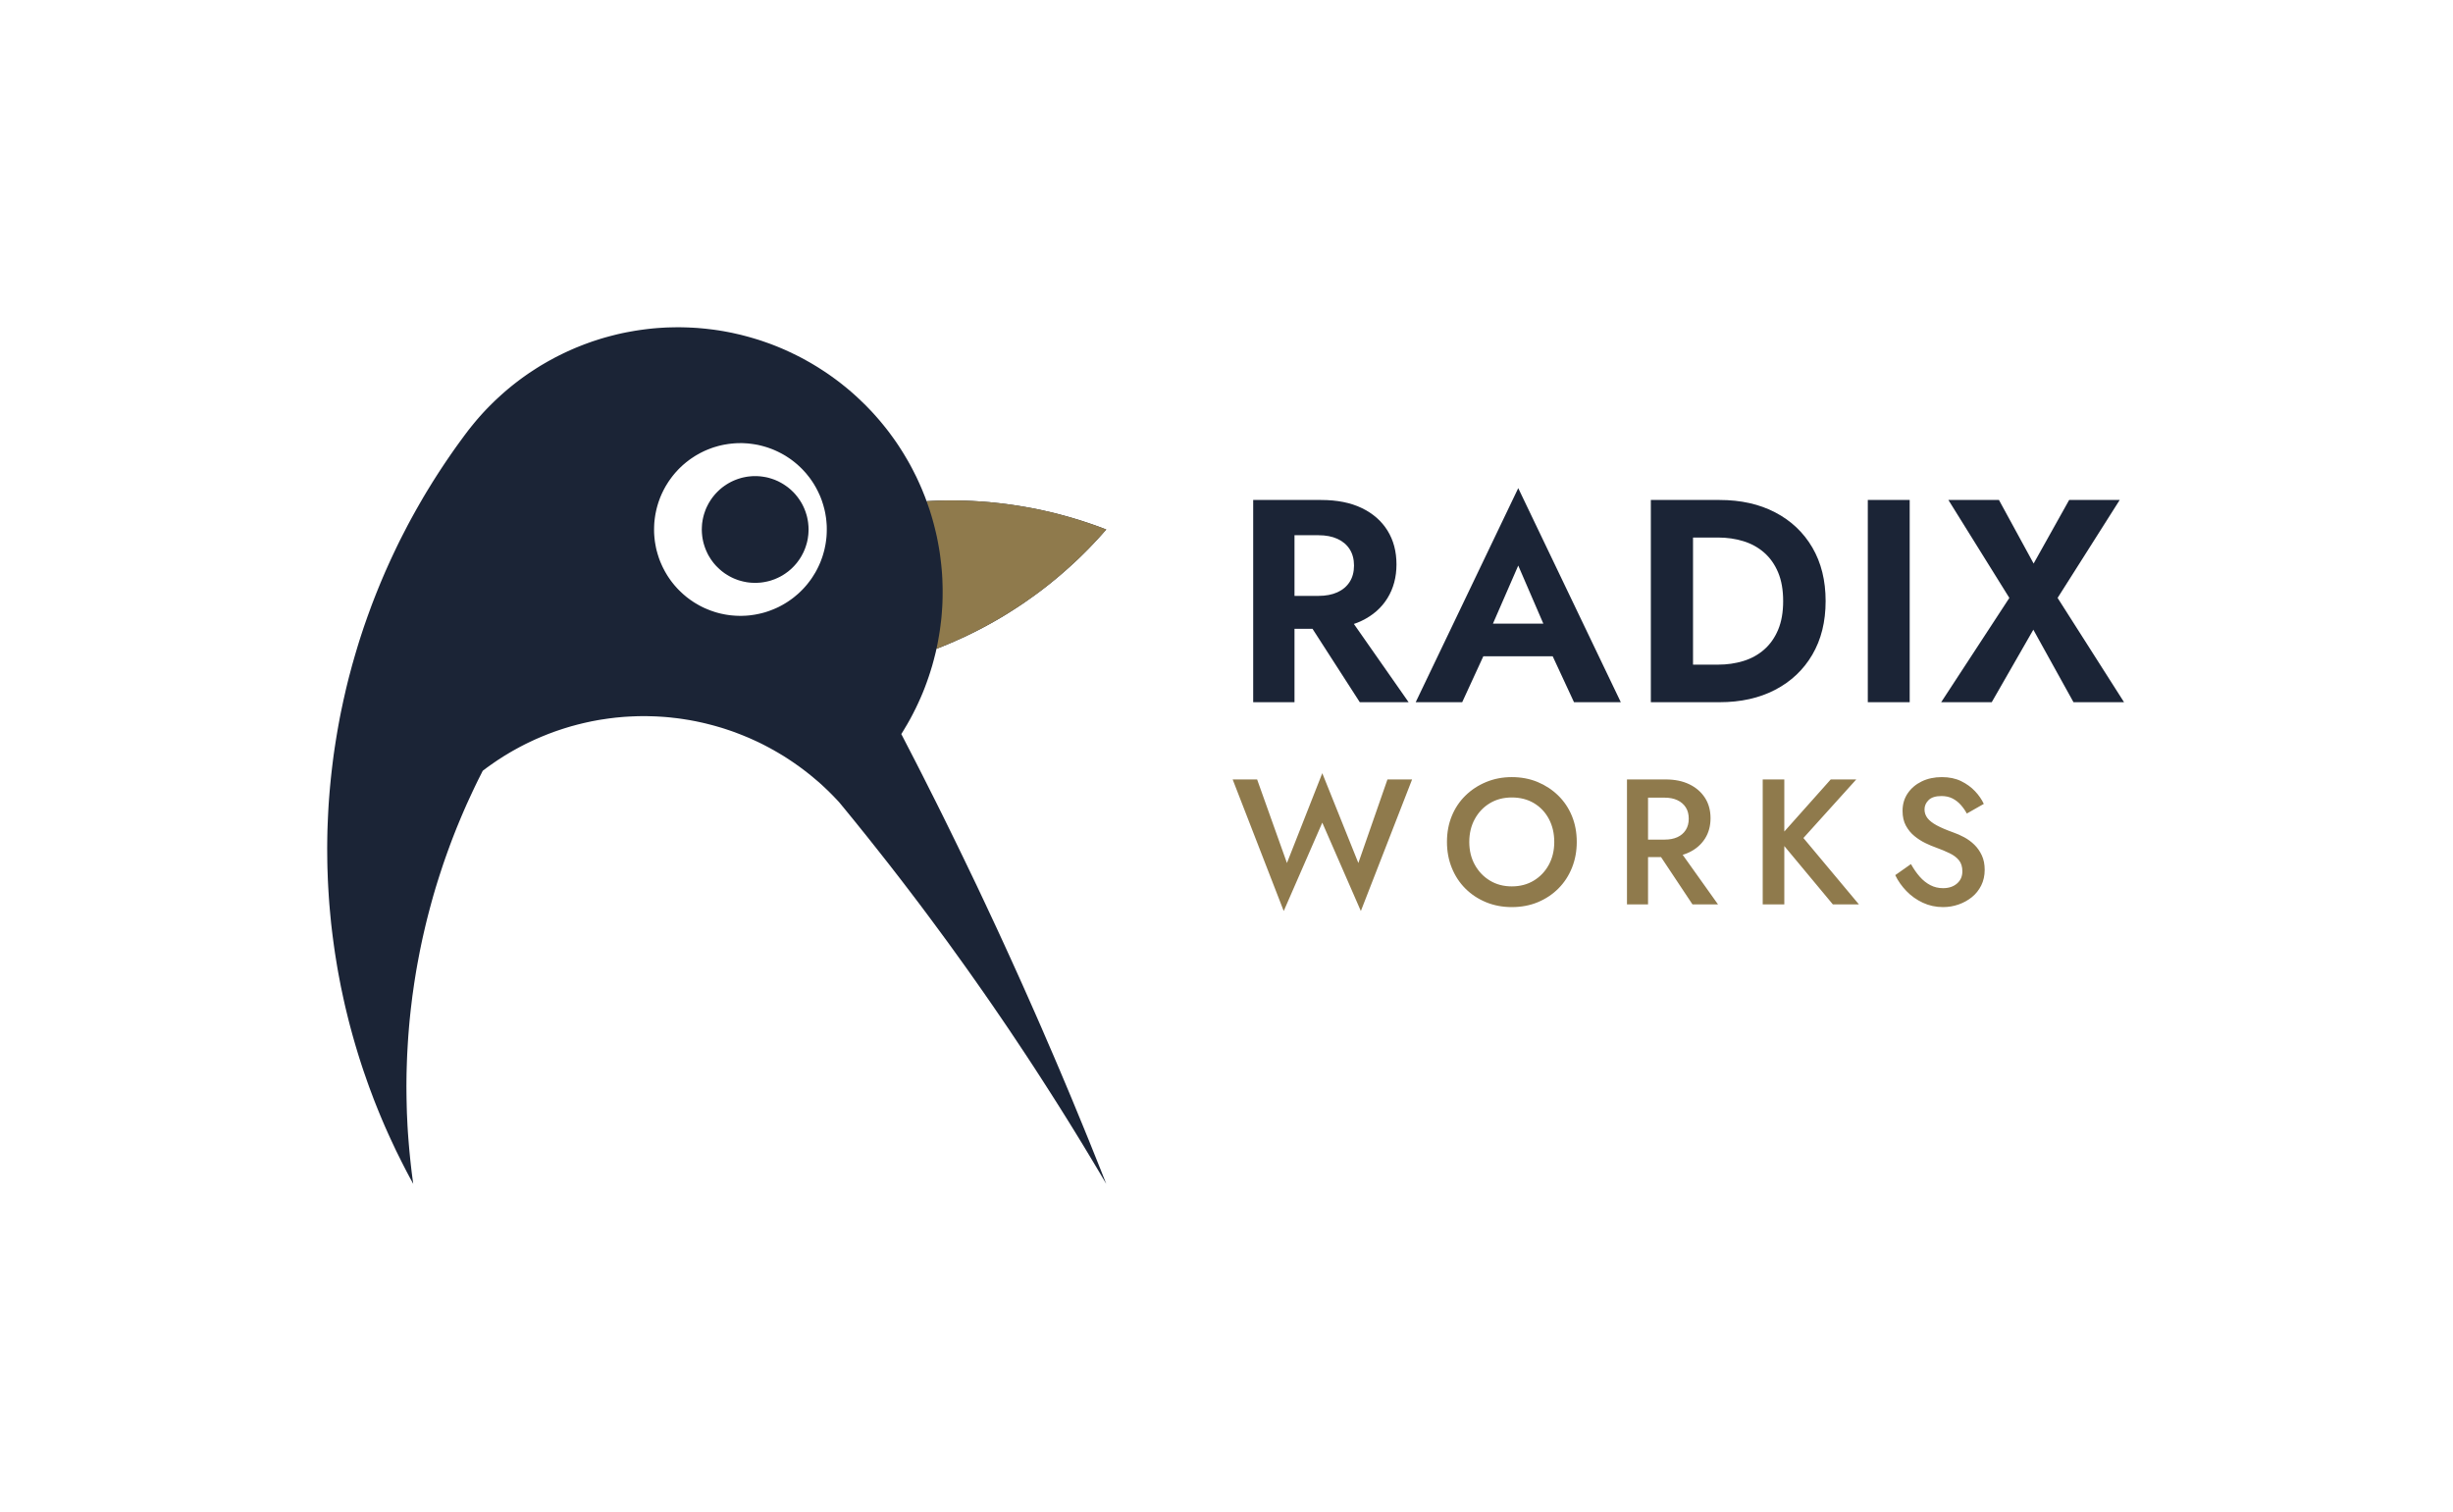
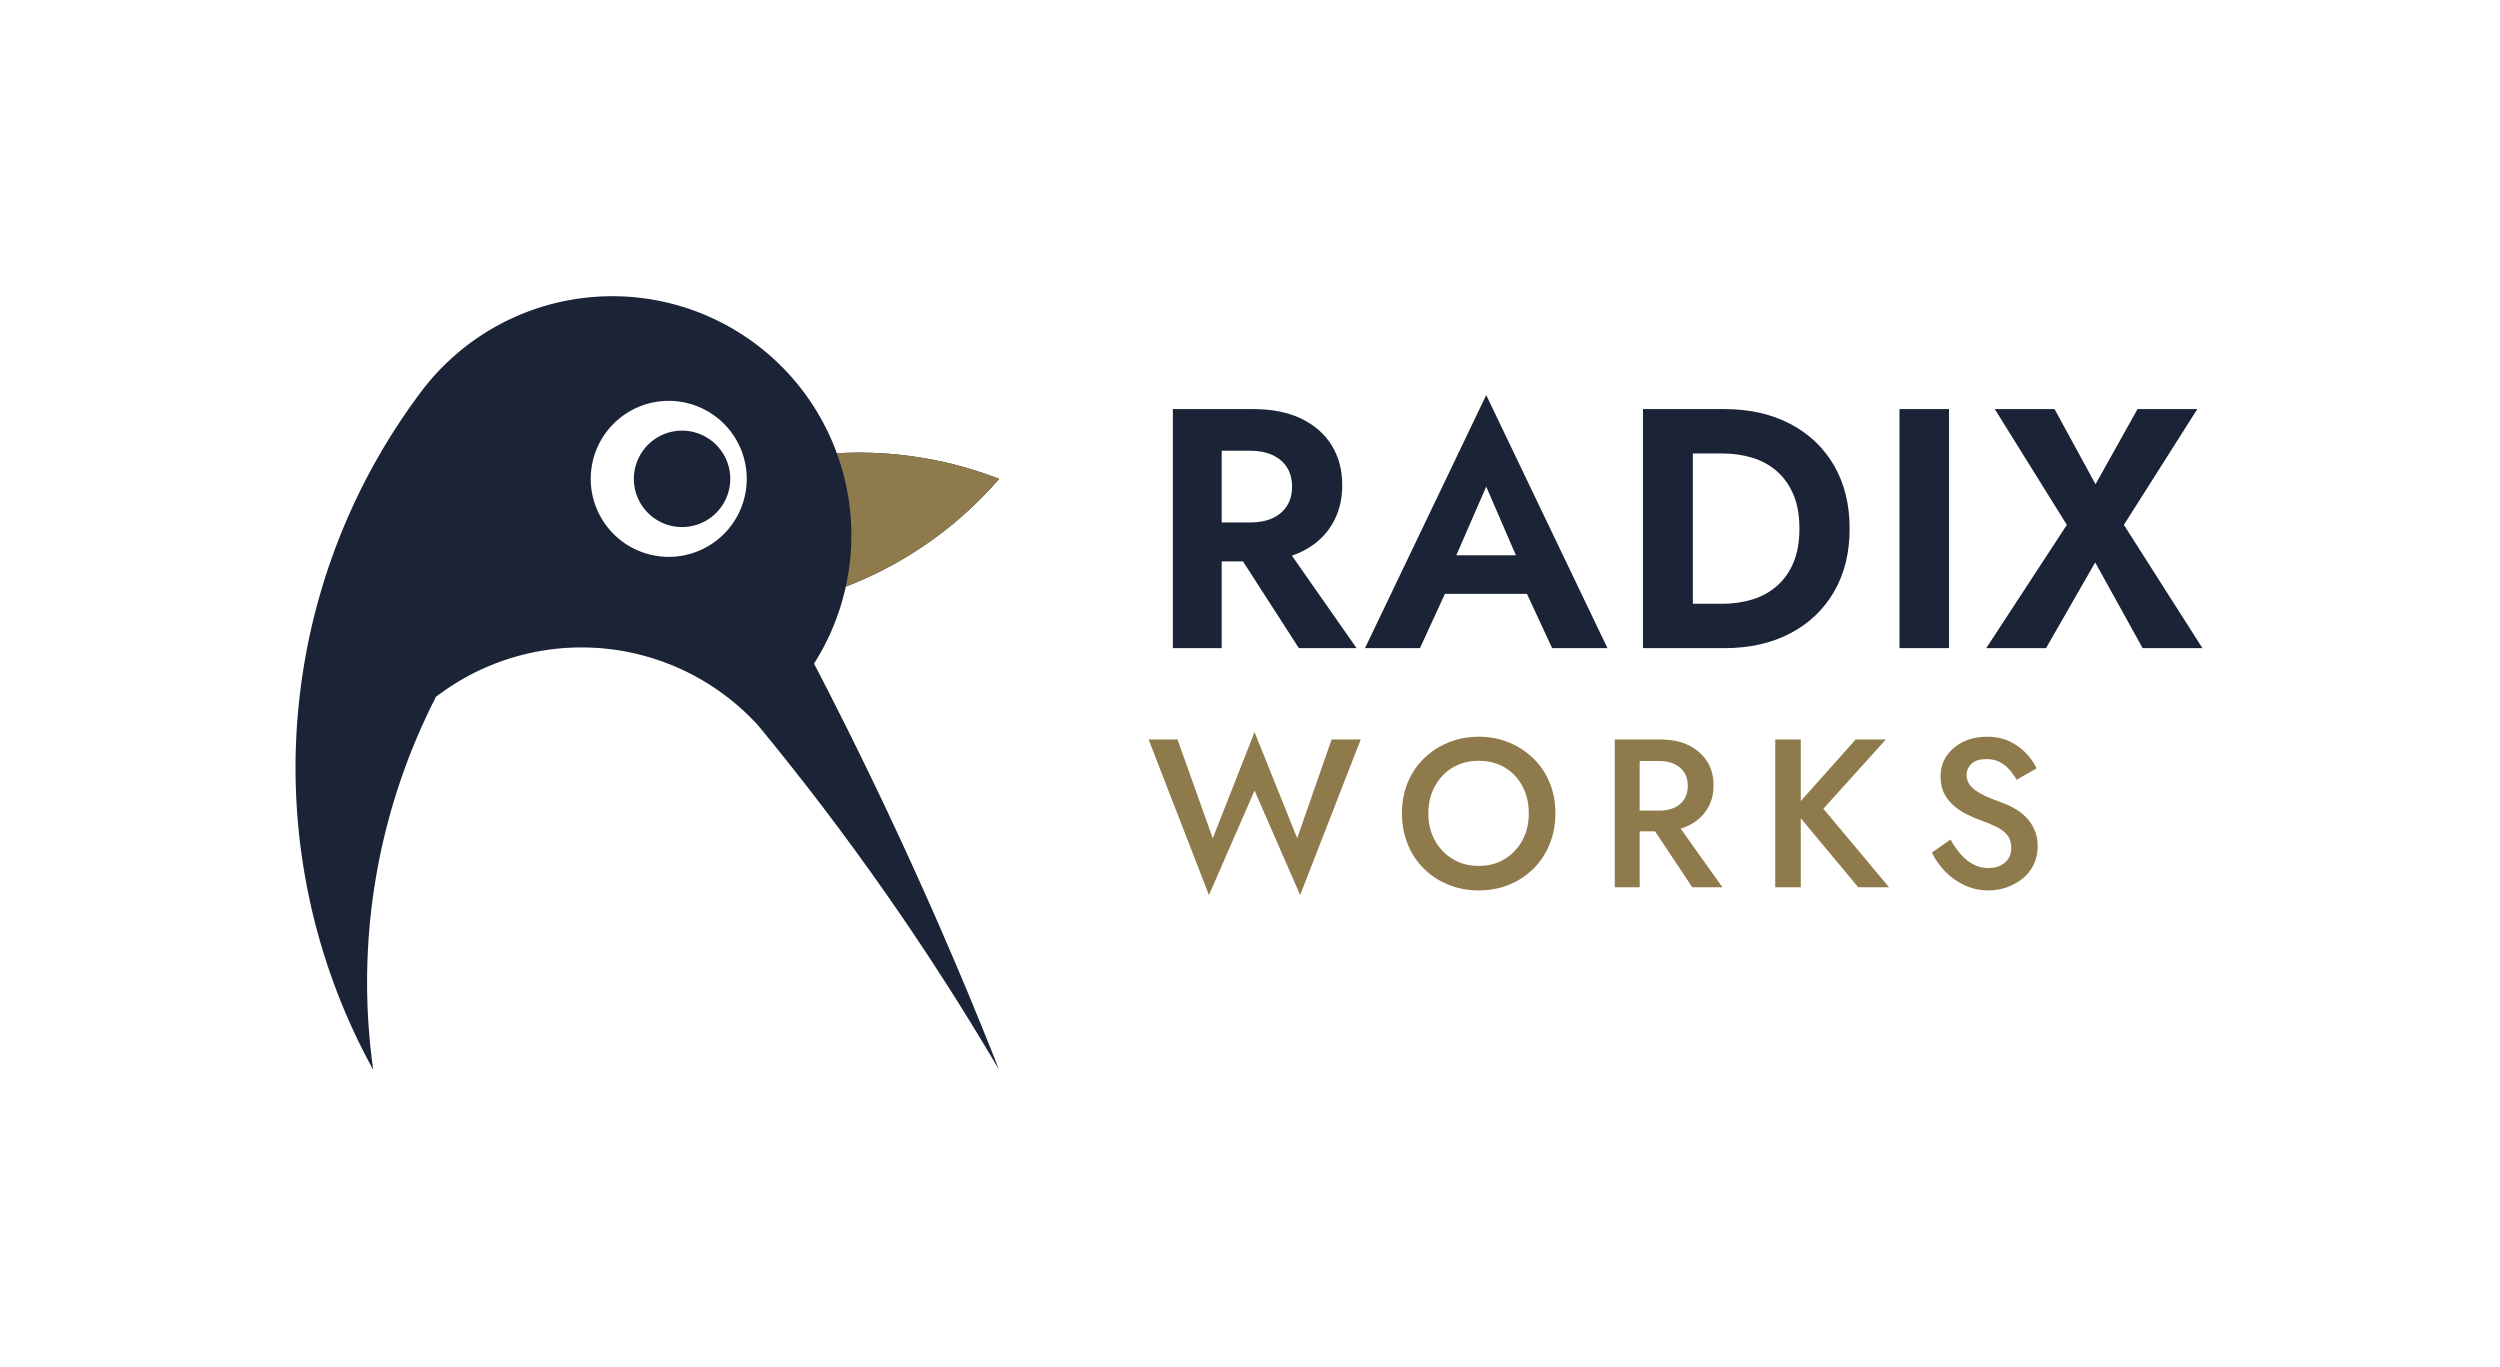
- <svg xmlns="http://www.w3.org/2000/svg" width="573" height="353" viewBox="0 0 572.71 352.79">
+ <svg xmlns="http://www.w3.org/2000/svg" width="646" height="353" viewBox="0 0 646.26 352.79">
  <path d="M109.38 100.40 L108.33 101.79 L107.51 102.91 L106.69 104.04 L105.88 105.18 L105.09 106.32 L104.30 107.47 L103.52 108.63 L102.50 110.18 L101.75 111.35 L101.00 112.53 L100.27 113.72 L99.54 114.91 L98.83 116.10 L97.90 117.71 L97.21 118.92 L96.53 120.14 L95.86 121.36 L95.20 122.59 L94.56 123.83 L93.92 125.07 L93.29 126.31 L92.68 127.56 L91.88 129.24 L91.29 130.50 L90.71 131.77 L89.95 133.47 L89.40 134.75 L88.86 136.03 L88.33 137.32 L87.81 138.61 L87.30 139.91 L86.80 141.21 L86.32 142.52 L85.84 143.83 L85.38 145.14 L84.92 146.46 L84.34 148.22 L83.91 149.55 L83.50 150.88 L83.10 152.22 L82.71 153.55 L82.20 155.34 L81.84 156.69 L81.48 158.04 L81.14 159.39 L80.81 160.74 L80.50 162.10 L80.19 163.46 L79.90 164.82 L79.61 166.19 L79.34 167.55 L79.00 169.38 L78.76 170.75 L78.53 172.13 L78.31 173.50 L78.10 174.88 L77.90 176.26 L77.72 177.64 L77.55 179.03 L77.39 180.41 L77.24 181.80 L77.06 183.65 L76.94 185.03 L76.83 186.42 L76.73 187.81 L76.65 189.21 L76.58 190.60 L76.50 192.45 L76.45 193.85 L76.42 195.24 L76.40 196.63 L76.39 198.03 L76.40 199.42 L76.42 201.28 L76.45 202.67 L76.50 204.07 L76.55 205.46 L76.62 206.85 L76.70 208.24 L76.79 209.63 L76.89 211.02 L77.01 212.41 L77.14 213.80 L77.32 215.65 L77.48 217.03 L77.65 218.42 L77.83 219.80 L78.02 221.18 L78.22 222.56 L78.44 223.94 L78.74 225.77 L78.98 227.14 L79.24 228.51 L79.59 230.34 L79.88 231.70 L80.17 233.06 L80.47 234.42 L80.79 235.78 L81.12 237.13 L81.46 238.49 L81.81 239.83 L82.30 241.63 L82.68 242.97 L83.07 244.31 L83.47 245.64 L83.88 246.97 L84.45 248.74 L84.89 250.06 L85.35 251.38 L85.81 252.70 L86.28 254.01 L86.77 255.31 L87.26 256.62 L87.77 257.91 L88.29 259.21 L88.82 260.50 L89.36 261.78 L89.91 263.06 L90.67 264.76 L91.25 266.03 L91.84 267.29 L92.43 268.55 L93.05 269.80 L93.67 271.05 L94.30 272.29 L94.94 273.53 L95.59 274.76 L96.48 276.39 L96.28 274.92 L96.09 273.44 L95.92 271.96 L95.76 270.48 L95.59 268.75 L95.46 267.26 L95.34 265.78 L95.23 264.29 L95.14 262.80 L95.07 261.31 L95.00 259.82 L94.96 258.33 L94.92 256.60 L94.90 255.11 L94.89 253.62 L94.90 252.12 L94.92 250.63 L94.96 249.14 L95.01 247.66 L95.07 246.17 L95.15 244.68 L95.24 243.19 L95.34 241.70 L95.48 239.97 L95.61 238.49 L95.76 237.00 L95.92 235.52 L96.10 234.04 L96.28 232.56 L96.49 231.09 L96.70 229.61 L96.93 228.14 L97.17 226.67 L97.43 225.20 L97.75 223.49 L98.03 222.03 L98.33 220.57 L98.64 219.11 L98.97 217.66 L99.31 216.20 L99.66 214.76 L100.03 213.31 L100.41 211.87 L100.80 210.43 L101.20 209.00 L101.69 207.33 L102.13 205.90 L102.58 204.48 L103.04 203.07 L103.51 201.65 L104.00 200.24 L104.50 198.84 L105.01 197.44 L105.53 196.05 L106.07 194.66 L106.62 193.27 L107.19 191.89 L107.76 190.52 L108.35 189.15 L108.95 187.78 L109.57 186.43 L110.30 184.85 L110.94 183.50 L111.59 182.16 L112.15 181.05 L112.71 179.94 L113.29 180.58 L112.71 179.94 L113.57 179.29 L114.49 178.63 L115.35 178.03 L116.29 177.39 L117.01 176.93 L117.65 176.52 L118.38 176.08 L119.11 175.64 L119.77 175.26 L120.51 174.85 L121.26 174.44 L121.93 174.09 L122.69 173.70 L123.37 173.37 L124.15 173.00 L124.92 172.64 L125.70 172.30 L126.40 172.00 L127.19 171.68 L127.98 171.36 L128.60 171.13 L129.31 170.86 L130.03 170.61 L130.66 170.40 L131.38 170.16 L132.01 169.96 L132.64 169.77 L133.37 169.55 L134.01 169.38 L134.74 169.18 L135.39 169.02 L136.12 168.84 L136.86 168.67 L137.51 168.53 L138.16 168.39 L138.91 168.25 L139.65 168.11 L140.31 168.00 L141.06 167.89 L141.71 167.79 L142.37 167.70 L143.12 167.61 L143.78 167.53 L144.54 167.46 L145.29 167.39 L145.95 167.34 L146.62 167.30 L147.37 167.26 L148.13 167.23 L148.89 167.20 L149.65 167.19 L150.31 167.19 L151.07 167.19 L151.83 167.21 L152.59 167.23 L153.34 167.26 L154.20 167.31 L154.95 167.36 L155.71 167.42 L156.46 167.49 L157.22 167.58 L157.97 167.66 L158.72 167.76 L159.47 167.87 L160.22 167.99 L160.97 168.11 L161.72 168.25 L162.46 168.39 L163.21 168.55 L163.95 168.71 L164.68 168.88 L165.51 169.09 L166.25 169.28 L166.98 169.48 L167.71 169.69 L168.43 169.90 L169.16 170.13 L169.88 170.37 L170.60 170.61 L171.31 170.86 L172.02 171.13 L172.73 171.40 L173.44 171.68 L174.14 171.97 L174.84 172.26 L175.53 172.57 L176.22 172.88 L176.91 173.20 L177.59 173.53 L178.27 173.87 L178.94 174.22 L179.70 174.62 L180.36 174.99 L181.02 175.36 L181.68 175.74 L182.33 176.13 L182.98 176.52 L183.62 176.93 L184.25 177.34 L184.88 177.76 L185.51 178.19 L186.13 178.63 L186.75 179.07 L187.43 179.58 L188.04 180.04 L188.63 180.50 L189.23 180.98 L189.81 181.46 L190.39 181.95 L190.97 182.44 L191.54 182.94 L192.10 183.45 L192.65 183.97 L193.20 184.49 L193.74 185.02 L194.28 185.56 L195.07 186.38 L195.88 187.24 L197.79 189.56 L199.68 191.88 L202.41 195.27 L204.95 198.47 L207.48 201.68 L210.15 205.12 L212.30 207.93 L214.61 210.97 L216.73 213.80 L219.00 216.87 L221.26 219.94 L223.33 222.81 L225.56 225.91 L227.60 228.80 L229.63 231.69 L231.65 234.60 L233.65 237.52 L235.64 240.45 L237.61 243.40 L239.57 246.35 L241.51 249.31 L243.43 252.28 L245.34 255.26 L247.24 258.25 L249.12 261.25 L250.98 264.26 L252.83 267.28 L254.66 270.31 L256.48 273.35 L258.28 276.39 L256.90 272.90 L255.61 269.69 L254.21 266.21 L252.90 263.00 L251.47 259.53 L250.15 256.33 L248.81 253.14 L247.35 249.68 L245.99 246.49 L244.50 243.05 L243.13 239.87 L241.62 236.43 L240.10 233.00 L238.69 229.83 L237.27 226.68 L235.72 223.26 L234.28 220.11 L232.71 216.70 L231.12 213.30 L229.65 210.16 L228.05 206.77 L226.55 203.65 L224.92 200.26 L223.41 197.15 L221.76 193.78 L220.23 190.67 L218.56 187.31 L217.00 184.22 L215.44 181.12 L213.74 177.78 L212.15 174.70 L210.43 171.37 L210.80 170.78 L211.14 170.21 L211.82 169.07 L212.15 168.49 L212.52 167.83 L213.14 166.66 L213.48 165.98 L213.78 165.39 L214.35 164.19 L214.90 162.98 L215.42 161.76 L215.91 160.53 L216.37 159.29 L216.81 158.03 L217.05 157.31 L217.25 156.68 L217.64 155.41 L217.99 154.13 L218.32 152.85 L218.48 152.20 L218.64 151.47 L220.01 150.93 L221.48 150.32 L222.94 149.69 L224.28 149.09 L225.72 148.42 L227.04 147.78 L228.35 147.12 L229.76 146.38 L231.05 145.68 L232.44 144.90 L233.81 144.10 L235.07 143.34 L236.41 142.49 L237.65 141.69 L238.87 140.88 L240.17 139.97 L241.37 139.12 L242.65 138.18 L243.82 137.29 L245.07 136.31 L246.21 135.38 L247.43 134.36 L248.54 133.40 L249.73 132.34 L250.81 131.35 L251.97 130.26 L253.02 129.23 L254.14 128.11 L255.24 126.96 L256.24 125.89 L257.23 124.80 L258.28 123.61 L256.98 123.11 L255.77 122.67 L254.56 122.25 L253.24 121.81 L251.92 121.38 L250.69 121.01 L249.36 120.62 L248.12 120.28 L246.77 119.92 L245.53 119.61 L244.17 119.30 L242.92 119.02 L241.66 118.76 L240.30 118.50 L239.03 118.28 L237.66 118.05 L236.39 117.86 L235.02 117.67 L233.74 117.51 L232.36 117.36 L230.97 117.22 L229.70 117.12 L228.41 117.03 L227.03 116.95 L225.64 116.89 L224.35 116.86 L223.07 116.83 L221.68 116.83 L220.29 116.85 L219.01 116.88 L217.62 116.93 L216.33 117.00 L215.98 116.04 L215.59 115.07 L215.20 114.11 L214.78 113.15 L214.35 112.20 L213.95 111.34 L213.48 110.41 L213.01 109.48 L212.52 108.56 L212.01 107.65 L211.48 106.75 L210.95 105.86 L210.39 104.97 L209.83 104.10 L209.30 103.31 L208.70 102.45 L208.09 101.61 L207.47 100.77 L206.83 99.95 L206.18 99.14 L205.51 98.33 L204.83 97.54 L204.20 96.83 L203.50 96.06 L202.78 95.31 L202.12 94.63 L201.37 93.90 L200.62 93.18 L199.86 92.47 L199.08 91.77 L198.29 91.09 L197.49 90.42 L196.75 89.83 L195.93 89.18 L195.10 88.56 L194.25 87.94 L193.40 87.34 L192.54 86.76 L191.66 86.19 L190.78 85.63 L189.89 85.09 L189.07 84.61 L188.16 84.10 L187.25 83.60 L186.32 83.12 L185.39 82.66 L184.45 82.21 L183.50 81.77 L182.54 81.35 L181.58 80.95 L180.70 80.60 L179.73 80.23 L178.74 79.88 L177.76 79.54 L176.86 79.25 L175.86 78.95 L174.86 78.66 L173.85 78.39 L172.84 78.13 L171.91 77.92 L170.90 77.69 L169.87 77.49 L168.85 77.30 L167.82 77.13 L166.79 76.98 L165.75 76.85 L164.72 76.73 L163.77 76.64 L162.73 76.55 L161.69 76.49 L160.65 76.44 L159.61 76.41 L158.56 76.39 L157.62 76.40 L156.57 76.42 L155.53 76.45 L154.49 76.51 L153.45 76.58 L152.41 76.67 L151.37 76.78 L150.34 76.91 L149.31 77.05 L148.28 77.21 L147.25 77.39 L146.22 77.58 L145.20 77.79 L144.18 78.02 L143.26 78.25 L142.25 78.51 L141.34 78.76 L140.34 79.05 L139.34 79.37 L138.35 79.69 L137.37 80.04 L136.39 80.40 L135.42 80.78 L134.45 81.17 L133.50 81.58 L132.54 82.01 L131.60 82.45 L130.66 82.91 L129.73 83.38 L128.90 83.83 L127.98 84.33 L127.08 84.85 L126.18 85.38 L125.30 85.93 L124.42 86.50 L123.55 87.07 L122.69 87.67 L121.92 88.22 L121.08 88.84 L120.26 89.47 L119.44 90.12 L118.71 90.72 L117.91 91.40 L117.13 92.09 L116.36 92.79 L115.60 93.50 L114.85 94.23 L114.18 94.90 L113.45 95.65 L112.74 96.41 L112.04 97.19 L111.36 97.97 L110.75 98.70 L110.15 99.43 L109.38 100.40Z M193.03 123.76 L193.02 124.26 L193.00 124.75 L192.97 125.24 L192.92 125.74 L192.86 126.23 L192.79 126.72 L192.71 127.21 L192.61 127.69 L192.51 128.18 L192.39 128.66 L192.26 129.13 L192.12 129.61 L191.97 130.08 L191.80 130.54 L191.63 131.01 L191.44 131.47 L191.24 131.92 L191.03 132.37 L190.81 132.81 L190.58 133.25 L190.34 133.68 L190.08 134.10 L189.82 134.52 L189.55 134.94 L189.27 135.34 L188.97 135.74 L188.67 136.13 L188.36 136.52 L188.04 136.89 L187.71 137.26 L187.37 137.62 L187.02 137.97 L186.66 138.32 L186.30 138.65 L185.92 138.97 L185.54 139.29 L185.15 139.60 L184.76 139.89 L184.35 140.18 L183.94 140.46 L183.53 140.72 L183.10 140.98 L182.67 141.23 L182.24 141.46 L181.80 141.69 L181.35 141.90 L180.90 142.10 L180.44 142.29 L179.98 142.47 L179.52 142.64 L179.05 142.80 L178.58 142.95 L178.10 143.08 L177.62 143.20 L177.14 143.31 L176.65 143.41 L176.16 143.50 L175.68 143.57 L175.18 143.64 L174.69 143.69 L174.20 143.73 L173.71 143.75 L173.21 143.77 L172.72 143.77 L172.22 143.76 L171.73 143.74 L171.23 143.70 L170.74 143.66 L170.25 143.60 L169.76 143.53 L169.27 143.45 L168.79 143.35 L168.30 143.25 L167.82 143.13 L167.34 143.00 L166.87 142.86 L166.40 142.70 L165.93 142.54 L165.47 142.36 L165.01 142.17 L164.56 141.98 L164.11 141.77 L163.67 141.55 L163.23 141.32 L162.80 141.07 L162.37 140.82 L161.95 140.56 L161.54 140.28 L161.13 140.00 L160.74 139.71 L160.34 139.41 L159.96 139.09 L159.58 138.77 L159.22 138.44 L158.86 138.10 L158.50 137.75 L158.16 137.40 L157.83 137.03 L157.50 136.66 L157.19 136.28 L156.88 135.89 L156.58 135.49 L156.30 135.09 L156.02 134.68 L155.75 134.26 L155.50 133.84 L155.25 133.41 L155.02 132.97 L154.79 132.53 L154.58 132.09 L154.38 131.64 L154.18 131.18 L154.00 130.72 L153.83 130.25 L153.68 129.78 L153.53 129.31 L153.40 128.84 L153.27 128.36 L153.16 127.87 L153.07 127.39 L152.98 126.90 L152.90 126.41 L152.84 125.92 L152.79 125.43 L152.75 124.94 L152.72 124.44 L152.71 123.95 L152.71 123.45 L152.72 122.96 L152.74 122.46 L152.77 121.97 L152.82 121.48 L152.88 120.99 L152.95 120.50 L153.03 120.01 L153.13 119.52 L153.23 119.04 L153.35 118.56 L153.48 118.08 L153.62 117.61 L153.77 117.14 L153.94 116.67 L154.11 116.21 L154.30 115.75 L154.50 115.29 L154.71 114.85 L154.93 114.40 L155.16 113.97 L155.40 113.53 L155.66 113.11 L155.92 112.69 L156.19 112.28 L156.48 111.87 L156.77 111.47 L157.07 111.08 L157.38 110.70 L157.70 110.32 L158.04 109.95 L158.37 109.59 L158.72 109.24 L159.08 108.90 L159.44 108.56 L159.82 108.24 L160.20 107.92 L160.59 107.62 L160.98 107.32 L161.39 107.03 L161.80 106.76 L162.21 106.49 L162.64 106.23 L163.07 105.99 L163.50 105.75 L163.94 105.53 L164.39 105.31 L164.84 105.11 L165.30 104.92 L165.76 104.74 L166.22 104.57 L166.69 104.41 L167.17 104.27 L167.64 104.13 L168.12 104.01 L168.60 103.90 L169.09 103.80 L169.58 103.72 L170.06 103.64 L170.56 103.58 L171.05 103.53 L171.54 103.49 L172.04 103.46 L172.53 103.45 L173.02 103.44 L173.52 103.45 L174.01 103.48 L174.51 103.51 L175.00 103.56 L175.49 103.62 L175.98 103.69 L176.47 103.77 L176.96 103.86 L177.44 103.97 L177.92 104.09 L178.40 104.22 L178.87 104.36 L179.34 104.51 L179.81 104.68 L180.27 104.85 L180.73 105.04 L181.18 105.24 L181.63 105.45 L182.07 105.67 L182.51 105.90 L182.94 106.14 L183.37 106.39 L183.79 106.66 L184.20 106.93 L184.61 107.21 L185.00 107.50 L185.40 107.81 L185.78 108.12 L186.16 108.44 L186.52 108.77 L186.88 109.11 L187.24 109.46 L187.58 109.82 L187.91 110.18 L188.24 110.55 L188.55 110.94 L188.86 111.32 L189.16 111.72 L189.44 112.12 L189.72 112.53 L189.99 112.95 L190.24 113.37 L190.49 113.80 L190.72 114.24 L190.95 114.68 L191.16 115.13 L191.37 115.58 L191.56 116.03 L191.74 116.49 L191.91 116.96 L192.06 117.43 L192.21 117.90 L192.34 118.38 L192.47 118.86 L192.58 119.34 L192.68 119.83 L192.76 120.31 L192.84 120.80 L192.90 121.29 L192.95 121.78 L192.99 122.28 L193.02 122.77 L193.03 123.27Z M188.78 123.59 L188.77 123.28 L188.76 122.98 L188.74 122.67 L188.71 122.37 L188.68 122.06 L188.64 121.76 L188.59 121.46 L188.53 121.16 L188.47 120.86 L188.40 120.56 L188.32 120.26 L188.23 119.97 L188.14 119.68 L188.04 119.39 L187.93 119.10 L187.82 118.82 L187.70 118.54 L187.57 118.26 L187.44 117.99 L187.30 117.72 L187.15 117.45 L186.99 117.18 L186.83 116.92 L186.66 116.67 L186.49 116.42 L186.31 116.17 L186.13 115.93 L185.93 115.69 L185.74 115.45 L185.53 115.22 L185.33 115.00 L185.11 114.78 L184.89 114.57 L184.67 114.36 L184.44 114.16 L184.20 113.96 L183.97 113.77 L183.72 113.59 L183.47 113.41 L183.22 113.24 L182.96 113.07 L182.70 112.91 L182.44 112.76 L182.17 112.61 L181.90 112.47 L181.63 112.33 L181.35 112.21 L181.07 112.09 L180.78 111.97 L180.49 111.87 L180.21 111.77 L179.91 111.68 L179.62 111.59 L179.32 111.51 L179.03 111.44 L178.73 111.38 L178.43 111.33 L178.12 111.28 L177.82 111.24 L177.52 111.20 L177.21 111.18 L176.91 111.16 L176.60 111.15 L176.30 111.15 L175.99 111.15 L175.68 111.16 L175.38 111.18 L175.07 111.21 L174.77 111.24 L174.47 111.28 L174.17 111.33 L173.86 111.39 L173.57 111.45 L173.27 111.52 L172.97 111.60 L172.68 111.69 L172.39 111.78 L172.10 111.88 L171.81 111.99 L171.53 112.10 L171.25 112.22 L170.97 112.35 L170.69 112.48 L170.42 112.63 L170.16 112.77 L169.89 112.93 L169.63 113.09 L169.38 113.26 L169.12 113.43 L168.88 113.61 L168.63 113.79 L168.39 113.99 L168.16 114.18 L167.93 114.39 L167.71 114.60 L167.49 114.81 L167.28 115.03 L167.07 115.25 L166.87 115.48 L166.67 115.72 L166.48 115.96 L166.29 116.20 L166.12 116.45 L165.94 116.70 L165.78 116.96 L165.62 117.22 L165.46 117.48 L165.32 117.75 L165.18 118.02 L165.04 118.30 L164.91 118.57 L164.79 118.86 L164.68 119.14 L164.58 119.43 L164.48 119.72 L164.38 120.01 L164.30 120.30 L164.22 120.60 L164.15 120.90 L164.09 121.19 L164.03 121.50 L163.99 121.80 L163.94 122.10 L163.91 122.40 L163.89 122.71 L163.87 123.01 L163.86 123.32 L163.85 123.63 L163.86 123.93 L163.87 124.24 L163.89 124.54 L163.92 124.85 L163.95 125.15 L163.99 125.45 L164.04 125.76 L164.10 126.06 L164.16 126.36 L164.23 126.65 L164.31 126.95 L164.40 127.24 L164.49 127.53 L164.59 127.82 L164.70 128.11 L164.81 128.39 L164.93 128.67 L165.06 128.95 L165.19 129.23 L165.33 129.50 L165.48 129.77 L165.64 130.03 L165.80 130.29 L165.96 130.55 L166.14 130.80 L166.32 131.05 L166.50 131.29 L166.69 131.53 L166.89 131.76 L167.09 131.99 L167.30 132.21 L167.52 132.43 L167.74 132.64 L167.96 132.85 L168.19 133.05 L168.42 133.25 L168.66 133.44 L168.91 133.63 L169.15 133.81 L169.41 133.98 L169.66 134.14 L169.92 134.30 L170.19 134.46 L170.46 134.61 L170.73 134.75 L171.00 134.88 L171.28 135.01 L171.56 135.13 L171.85 135.24 L172.13 135.35 L172.42 135.45 L172.72 135.54 L173.01 135.62 L173.31 135.70 L173.60 135.77 L173.90 135.83 L174.20 135.89 L174.50 135.94 L174.81 135.98 L175.11 136.01 L175.42 136.04 L175.72 136.05 L176.03 136.06 L176.33 136.07 L176.64 136.06 L176.94 136.05 L177.25 136.03 L177.55 136.01 L177.86 135.97 L178.16 135.93 L178.46 135.88 L178.76 135.82 L179.06 135.76 L179.36 135.69 L179.66 135.61 L179.95 135.53 L180.24 135.43 L180.53 135.33 L180.82 135.23 L181.10 135.11 L181.38 134.99 L181.66 134.86 L181.93 134.73 L182.21 134.59 L182.47 134.44 L182.74 134.29 L183.00 134.12 L183.25 133.96 L183.51 133.78 L183.75 133.60 L184.00 133.42 L184.23 133.23 L184.47 133.03 L184.70 132.83 L184.92 132.62 L185.14 132.40 L185.35 132.19 L185.56 131.96 L185.76 131.73 L185.96 131.50 L186.15 131.26 L186.33 131.01 L186.51 130.77 L186.69 130.51 L186.85 130.26 L187.01 130.00 L187.17 129.73 L187.31 129.46 L187.45 129.19 L187.59 128.92 L187.71 128.64 L187.83 128.36 L187.95 128.07 L188.05 127.79 L188.15 127.50 L188.24 127.21 L188.33 126.91 L188.41 126.62 L188.48 126.32 L188.54 126.02 L188.60 125.72 L188.64 125.42 L188.68 125.11 L188.72 124.81 L188.74 124.50 L188.76 124.20 L188.77 123.89Z" fill="#1b2436" fill-rule="evenodd" />
  <path d="M216.33 117.00 L216.71 118.07 L217.05 119.06 L217.39 120.15 L217.69 121.16 L217.97 122.17 L218.25 123.27 L218.50 124.29 L218.75 125.40 L218.97 126.52 L219.16 127.55 L219.35 128.67 L219.50 129.71 L219.64 130.84 L219.76 131.89 L219.86 132.93 L219.95 134.07 L220.01 135.12 L220.05 136.25 L220.08 137.39 L220.08 138.44 L220.07 139.49 L220.04 140.63 L219.99 141.68 L219.91 142.81 L219.82 143.95 L219.71 144.99 L219.57 146.12 L219.43 147.16 L219.25 148.29 L219.07 149.32 L218.88 150.35 L218.64 151.47 L220.12 150.88 L221.48 150.32 L222.94 149.69 L224.28 149.09 L225.72 148.42 L227.04 147.78 L228.35 147.12 L229.76 146.38 L231.05 145.68 L232.44 144.90 L233.81 144.10 L235.07 143.34 L236.41 142.49 L237.65 141.69 L238.87 140.88 L240.17 139.97 L241.37 139.12 L242.65 138.18 L243.82 137.29 L245.07 136.31 L246.21 135.38 L247.43 134.36 L248.54 133.40 L249.73 132.34 L250.90 131.27 L251.97 130.26 L253.02 129.23 L254.14 128.11 L255.24 126.96 L256.24 125.89 L257.23 124.80 L258.28 123.61 L257.08 123.15 L255.77 122.67 L254.56 122.25 L253.24 121.81 L251.92 121.38 L250.69 121.01 L249.46 120.65 L248.12 120.28 L246.88 119.95 L245.53 119.61 L244.17 119.30 L242.92 119.02 L241.66 118.76 L240.30 118.50 L239.03 118.28 L237.66 118.05 L236.39 117.86 L235.02 117.67 L233.74 117.51 L232.36 117.36 L230.97 117.22 L229.70 117.12 L228.41 117.03 L227.03 116.95 L225.64 116.89 L224.35 116.86 L222.96 116.83 L221.68 116.83 L220.40 116.84 L219.01 116.88 L217.72 116.93Z" fill="#8f7a4c" />
-   <path d="M303.31 141.944 317.474 163.932H328.873L313.495 141.944ZM292.586 116.718V163.932H302.231V116.718ZM298.454 124.947H307.829Q310.392 124.947 312.247 125.79Q314.102 126.633 315.114 128.218Q316.125 129.803 316.125 132.029Q316.125 134.255 315.114 135.84Q314.102 137.425 312.247 138.268Q310.392 139.111 307.829 139.111H298.454V146.8H308.436Q314.035 146.8 317.947 144.912Q321.859 143.023 323.949 139.617Q326.04 136.211 326.04 131.759Q326.04 127.24 323.949 123.868Q321.859 120.496 317.947 118.607Q314.035 116.718 308.436 116.718H298.454Z M342.127 153.208H367.082L365.936 145.586H343.273ZM354.47 132.029 361.552 148.419 361.417 150.847 367.487 163.932H378.414L354.47 113.953L330.526 163.932H341.385L347.59 150.442L347.388 148.284Z M385.428 116.718V163.932H395.276V116.718ZM401.481 163.932Q408.9 163.932 414.465 161.032Q420.029 158.131 423.132 152.837Q426.234 147.542 426.234 140.325Q426.234 133.108 423.132 127.814Q420.029 122.519 414.465 119.619Q408.9 116.718 401.481 116.718H391.633V125.487H401.144Q404.246 125.487 407.012 126.33Q409.777 127.173 411.868 128.994Q413.959 130.815 415.139 133.614Q416.319 136.413 416.319 140.325Q416.319 144.237 415.139 147.036Q413.959 149.835 411.868 151.656Q409.777 153.478 407.012 154.321Q404.246 155.164 401.144 155.164H391.633V163.932Z M436.082 116.718V163.932H445.862V116.718Z M483.093 116.718 474.797 131.557 466.703 116.718H454.9L469.131 139.583L453.214 163.932H465.017L474.729 147.003L484.105 163.932H495.908L480.395 139.583L494.896 116.718Z" fill="#1b2436" />
-   <path d="M317.14 201.475 308.719 180.507 300.466 201.475 293.504 181.966H287.794L299.715 212.688L308.719 192.054L317.723 212.688L329.687 181.966H323.935Z M343.037 196.556Q343.037 193.554 344.329 191.199Q345.621 188.844 347.851 187.51Q350.081 186.176 352.958 186.176Q355.917 186.176 358.148 187.51Q360.378 188.844 361.628 191.199Q362.879 193.554 362.879 196.556Q362.879 199.557 361.607 201.892Q360.336 204.226 358.106 205.581Q355.876 206.935 352.958 206.935Q350.081 206.935 347.851 205.581Q345.621 204.226 344.329 201.892Q343.037 199.557 343.037 196.556ZM337.826 196.556Q337.826 199.807 338.952 202.6Q340.077 205.393 342.12 207.436Q344.162 209.478 346.934 210.625Q349.706 211.771 352.958 211.771Q356.293 211.771 359.044 210.625Q361.795 209.478 363.838 207.436Q365.88 205.393 367.006 202.6Q368.131 199.807 368.131 196.556Q368.131 193.263 367.006 190.511Q365.88 187.76 363.817 185.739Q361.753 183.717 359.002 182.57Q356.251 181.424 352.958 181.424Q349.748 181.424 346.976 182.57Q344.204 183.717 342.14 185.739Q340.077 187.76 338.952 190.511Q337.826 193.263 337.826 196.556Z M385.899 197.223 395.153 211.146H401.114L391.193 197.223ZM379.855 181.966V211.146H384.774V181.966ZM382.773 186.218H388.651Q390.36 186.218 391.61 186.801Q392.861 187.385 393.569 188.469Q394.278 189.553 394.278 191.137Q394.278 192.679 393.569 193.784Q392.861 194.888 391.61 195.451Q390.36 196.014 388.651 196.014H382.773V200.099H388.859Q392.069 200.099 394.403 198.974Q396.737 197.848 398.051 195.805Q399.364 193.763 399.364 191.012Q399.364 188.26 398.051 186.239Q396.737 184.217 394.403 183.092Q392.069 181.966 388.859 181.966H382.773Z M411.546 181.966V211.146H416.59V181.966ZM427.428 181.966 415.131 195.764 427.928 211.146H434.014L421.05 195.639L433.389 181.966Z M446.155 201.725 442.487 204.309Q443.446 206.31 445.092 208.019Q446.739 209.728 448.927 210.75Q451.116 211.771 453.658 211.771Q455.534 211.771 457.264 211.166Q458.994 210.562 460.37 209.457Q461.745 208.353 462.558 206.727Q463.371 205.101 463.371 203.059Q463.371 201.141 462.704 199.703Q462.037 198.265 460.974 197.223Q459.911 196.181 458.598 195.472Q457.285 194.763 455.951 194.305Q453.617 193.471 452.158 192.679Q450.699 191.887 450.011 190.991Q449.323 190.095 449.323 188.969Q449.323 187.719 450.282 186.781Q451.241 185.843 453.283 185.843Q454.742 185.843 455.847 186.405Q456.951 186.968 457.785 187.906Q458.619 188.844 459.202 189.928L463.163 187.677Q462.454 186.135 461.12 184.717Q459.786 183.3 457.869 182.362Q455.951 181.424 453.367 181.424Q450.74 181.424 448.677 182.425Q446.614 183.425 445.405 185.197Q444.196 186.968 444.196 189.303Q444.196 191.345 444.988 192.783Q445.78 194.221 446.989 195.201Q448.198 196.181 449.532 196.827Q450.865 197.473 451.949 197.848Q453.783 198.515 455.201 199.203Q456.618 199.891 457.389 200.87Q458.16 201.85 458.16 203.434Q458.16 205.185 456.91 206.268Q455.659 207.352 453.658 207.352Q452.033 207.352 450.678 206.644Q449.323 205.935 448.218 204.684Q447.114 203.434 446.155 201.725Z" fill="#8f7a4c" />
+   <path d="M317.225 138.593 335.766 167.376H350.687L330.557 138.593ZM303.187 105.573V167.376H315.813V105.573ZM310.868 116.344H323.141Q326.496 116.344 328.924 117.448Q331.352 118.552 332.676 120.626Q334.001 122.701 334.001 125.615Q334.001 128.528 332.676 130.603Q331.352 132.678 328.924 133.782Q326.496 134.885 323.141 134.885H310.868V144.95H323.935Q331.264 144.95 336.384 142.478Q341.505 140.006 344.242 135.547Q346.979 131.089 346.979 125.262Q346.979 119.346 344.242 114.932Q341.505 110.517 336.384 108.045Q331.264 105.573 323.935 105.573H310.868Z M368.037 153.338H400.704L399.203 143.361H369.538ZM384.194 125.615 393.464 147.069 393.288 150.248 401.234 167.376H415.537L384.194 101.953L352.851 167.376H367.065L375.188 149.718L374.923 146.893Z M424.719 105.573V167.376H437.61V105.573ZM445.732 167.376Q455.444 167.376 462.728 163.58Q470.012 159.783 474.074 152.852Q478.135 145.922 478.135 136.475Q478.135 127.027 474.074 120.097Q470.012 113.166 462.728 109.369Q455.444 105.573 445.732 105.573H432.842V117.051H445.291Q449.352 117.051 452.972 118.154Q456.592 119.258 459.329 121.642Q462.066 124.026 463.611 127.69Q465.156 131.354 465.156 136.475Q465.156 141.595 463.611 145.259Q462.066 148.923 459.329 151.307Q456.592 153.691 452.972 154.795Q449.352 155.898 445.291 155.898H432.842V167.376Z M491.025 105.573V167.376H503.827V105.573Z M552.564 105.573 541.704 124.997 531.109 105.573H515.658L534.288 135.503L513.451 167.376H528.902L541.616 145.215L553.888 167.376H569.339L549.032 135.503L568.015 105.573Z" fill="#1b2436" />
+   <path d="M335.328 216.52 324.306 189.073 313.502 216.52 304.389 190.983H296.914L312.52 231.199L324.306 204.188L336.092 231.199L351.753 190.983H344.223Z M369.228 210.081Q369.228 206.153 370.919 203.07Q372.611 199.986 375.53 198.24Q378.45 196.494 382.215 196.494Q386.089 196.494 389.008 198.24Q391.928 199.986 393.565 203.07Q395.201 206.153 395.201 210.081Q395.201 214.01 393.537 217.066Q391.873 220.122 388.954 221.895Q386.034 223.668 382.215 223.668Q378.45 223.668 375.53 221.895Q372.611 220.122 370.919 217.066Q369.228 214.01 369.228 210.081ZM362.407 210.081Q362.407 214.337 363.88 217.993Q365.354 221.649 368.027 224.323Q370.701 226.997 374.33 228.498Q377.958 229.998 382.215 229.998Q386.58 229.998 390.181 228.498Q393.783 226.997 396.457 224.323Q399.13 221.649 400.604 217.993Q402.077 214.337 402.077 210.081Q402.077 205.771 400.604 202.169Q399.13 198.568 396.429 195.921Q393.728 193.275 390.127 191.774Q386.525 190.274 382.215 190.274Q378.013 190.274 374.384 191.774Q370.756 193.275 368.055 195.921Q365.354 198.568 363.88 202.169Q362.407 205.771 362.407 210.081Z M425.336 210.954 437.45 229.18H445.253L432.266 210.954ZM417.424 190.983V229.18H423.862V190.983ZM421.243 196.549H428.937Q431.174 196.549 432.811 197.313Q434.448 198.077 435.376 199.495Q436.304 200.914 436.304 202.988Q436.304 205.007 435.376 206.453Q434.448 207.899 432.811 208.635Q431.174 209.372 428.937 209.372H421.243V214.719H429.21Q433.412 214.719 436.467 213.246Q439.523 211.773 441.242 209.099Q442.961 206.425 442.961 202.824Q442.961 199.223 441.242 196.576Q439.523 193.93 436.467 192.456Q433.412 190.983 429.21 190.983H421.243Z M458.908 190.983V229.18H465.51V190.983ZM479.698 190.983 463.6 209.045 480.352 229.18H488.319L471.349 208.881L487.501 190.983Z M504.211 216.848 499.41 220.231Q500.665 222.85 502.82 225.087Q504.975 227.324 507.84 228.661Q510.705 229.998 514.033 229.998Q516.489 229.998 518.753 229.207Q521.018 228.416 522.819 226.97Q524.619 225.524 525.683 223.396Q526.747 221.267 526.747 218.594Q526.747 216.084 525.874 214.201Q525.001 212.319 523.61 210.954Q522.218 209.59 520.5 208.663Q518.781 207.735 517.035 207.135Q513.979 206.043 512.069 205.007Q510.159 203.97 509.259 202.797Q508.359 201.623 508.359 200.15Q508.359 198.513 509.614 197.285Q510.869 196.058 513.542 196.058Q515.452 196.058 516.898 196.794Q518.344 197.531 519.436 198.759Q520.527 199.986 521.291 201.405L526.475 198.459Q525.547 196.44 523.801 194.584Q522.055 192.729 519.545 191.501Q517.035 190.274 513.651 190.274Q510.214 190.274 507.513 191.583Q504.812 192.893 503.229 195.212Q501.647 197.531 501.647 200.587Q501.647 203.26 502.684 205.143Q503.72 207.026 505.303 208.308Q506.885 209.59 508.631 210.436Q510.377 211.282 511.796 211.773Q514.197 212.646 516.052 213.546Q517.908 214.447 518.917 215.729Q519.927 217.011 519.927 219.085Q519.927 221.377 518.29 222.795Q516.653 224.214 514.033 224.214Q511.905 224.214 510.132 223.286Q508.359 222.359 506.913 220.722Q505.467 219.085 504.211 216.848Z" fill="#8f7a4c" />
</svg>
